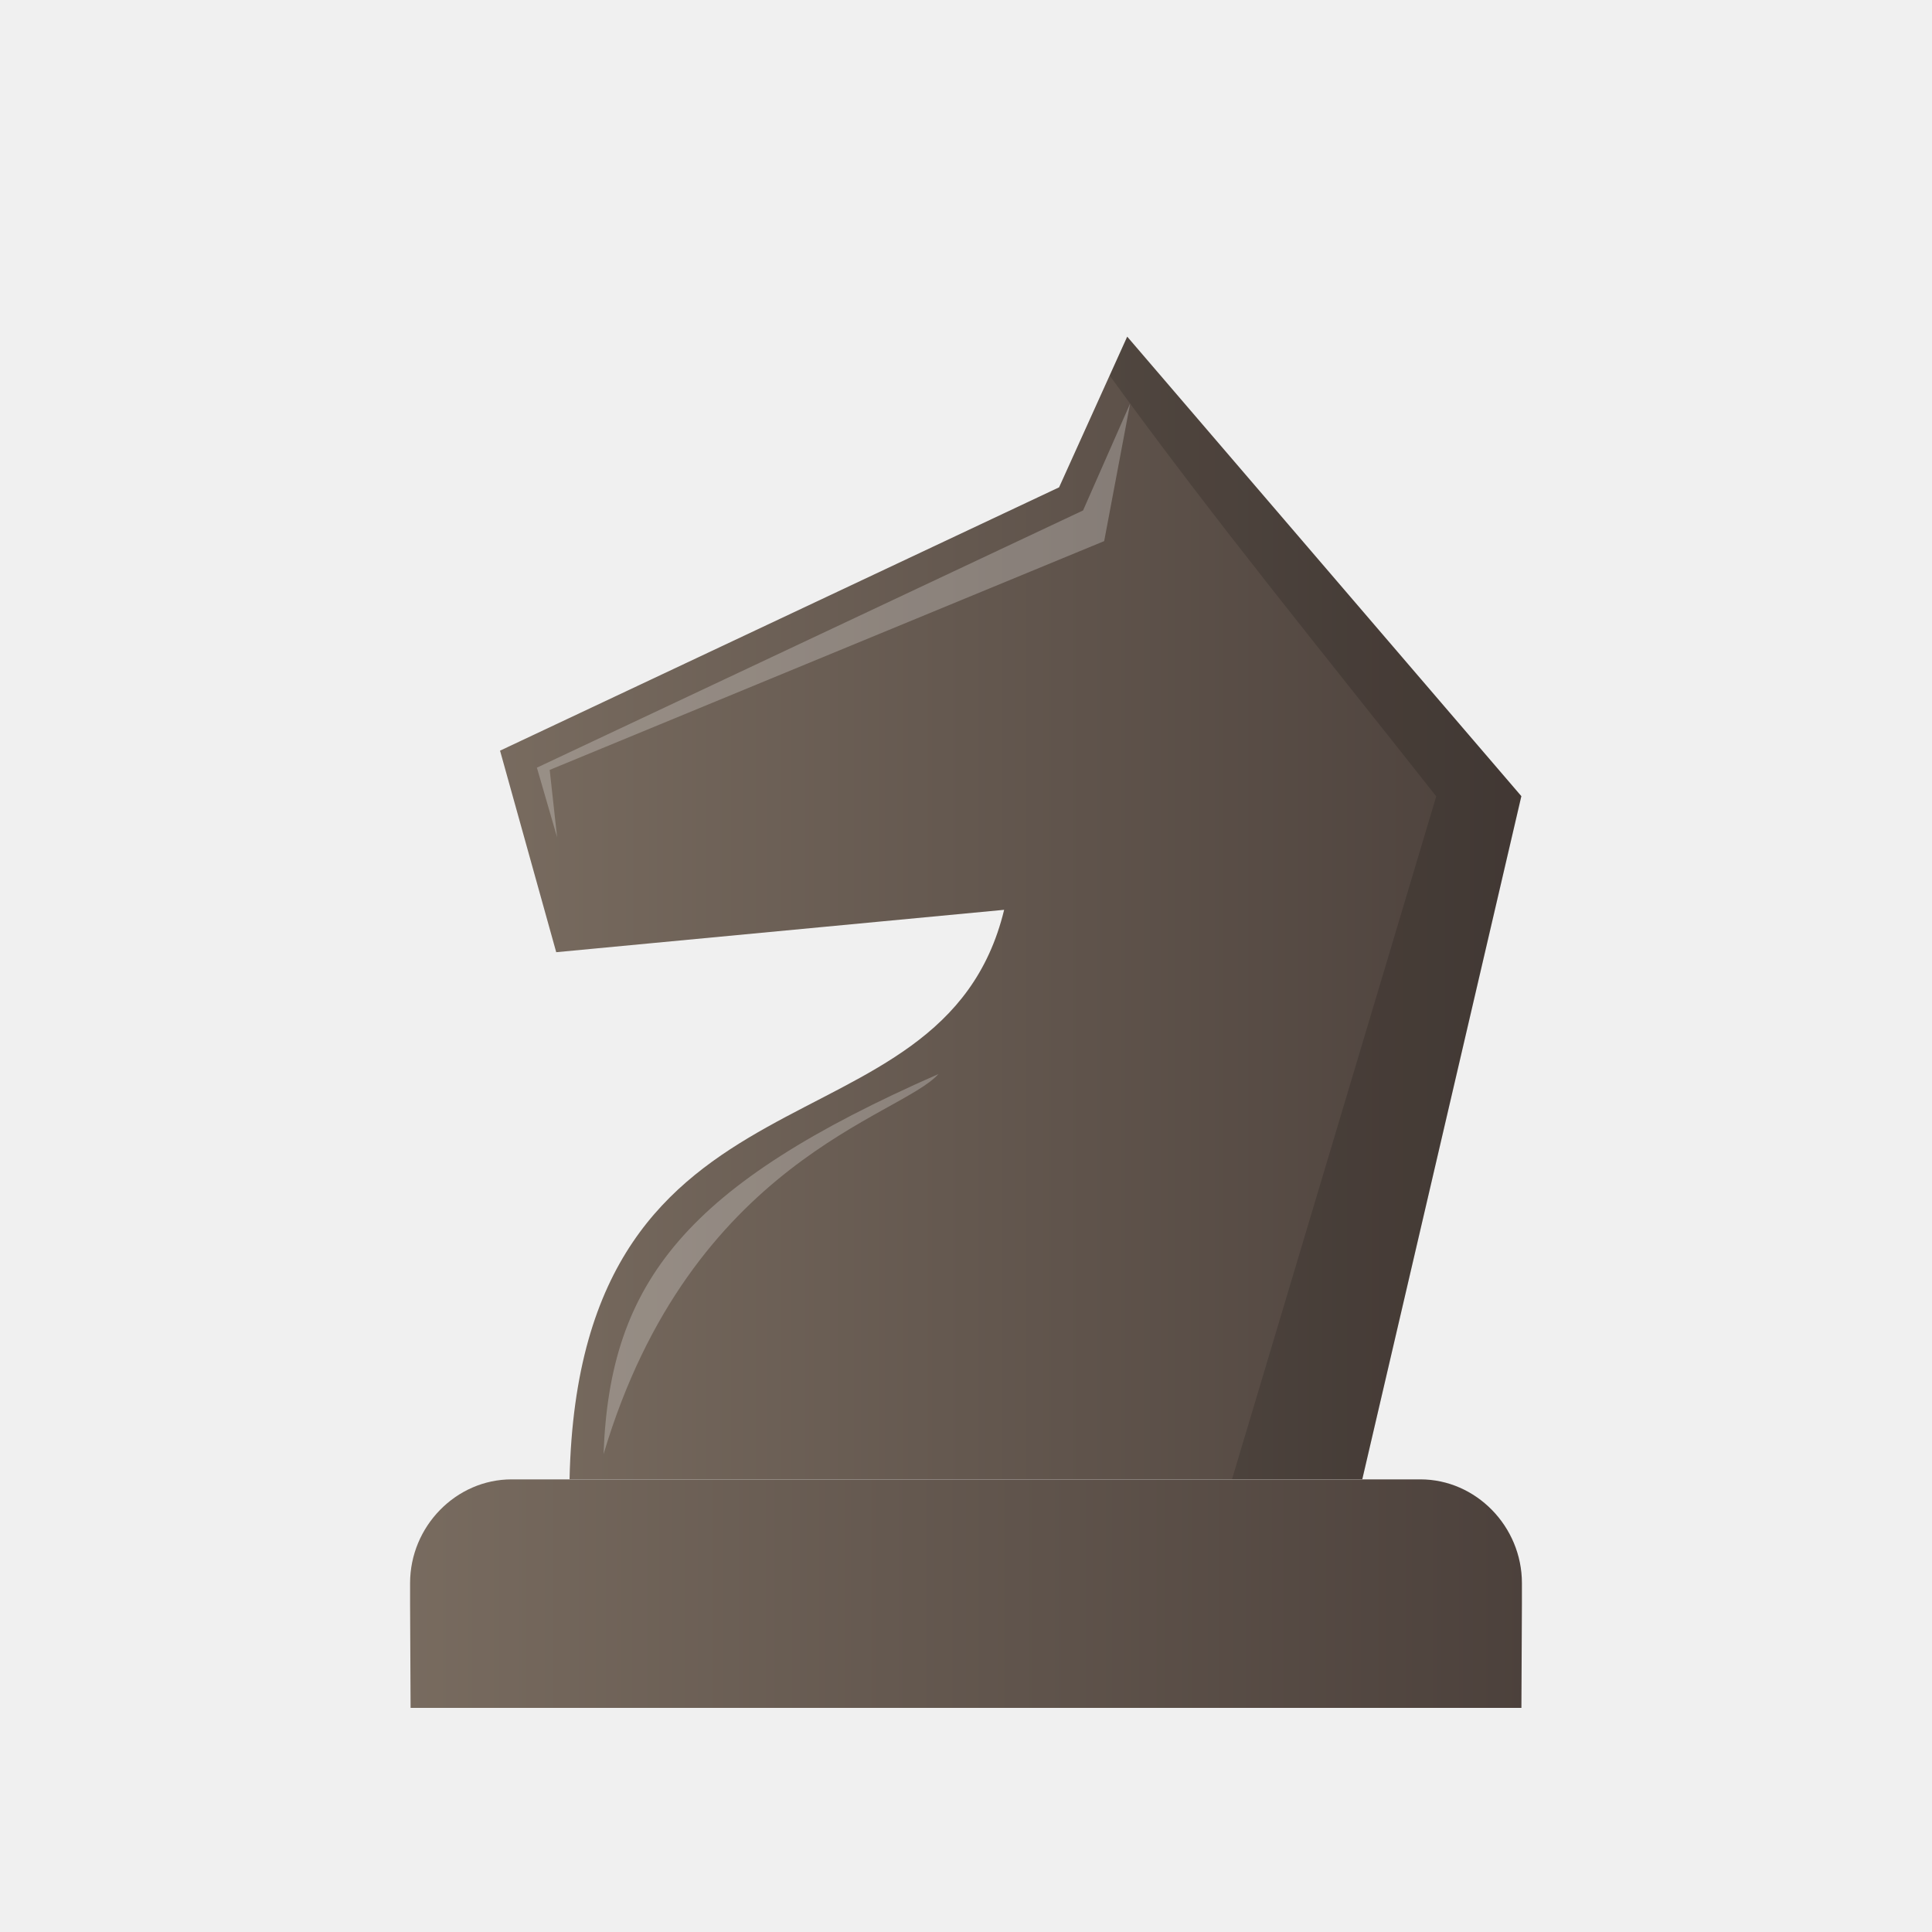
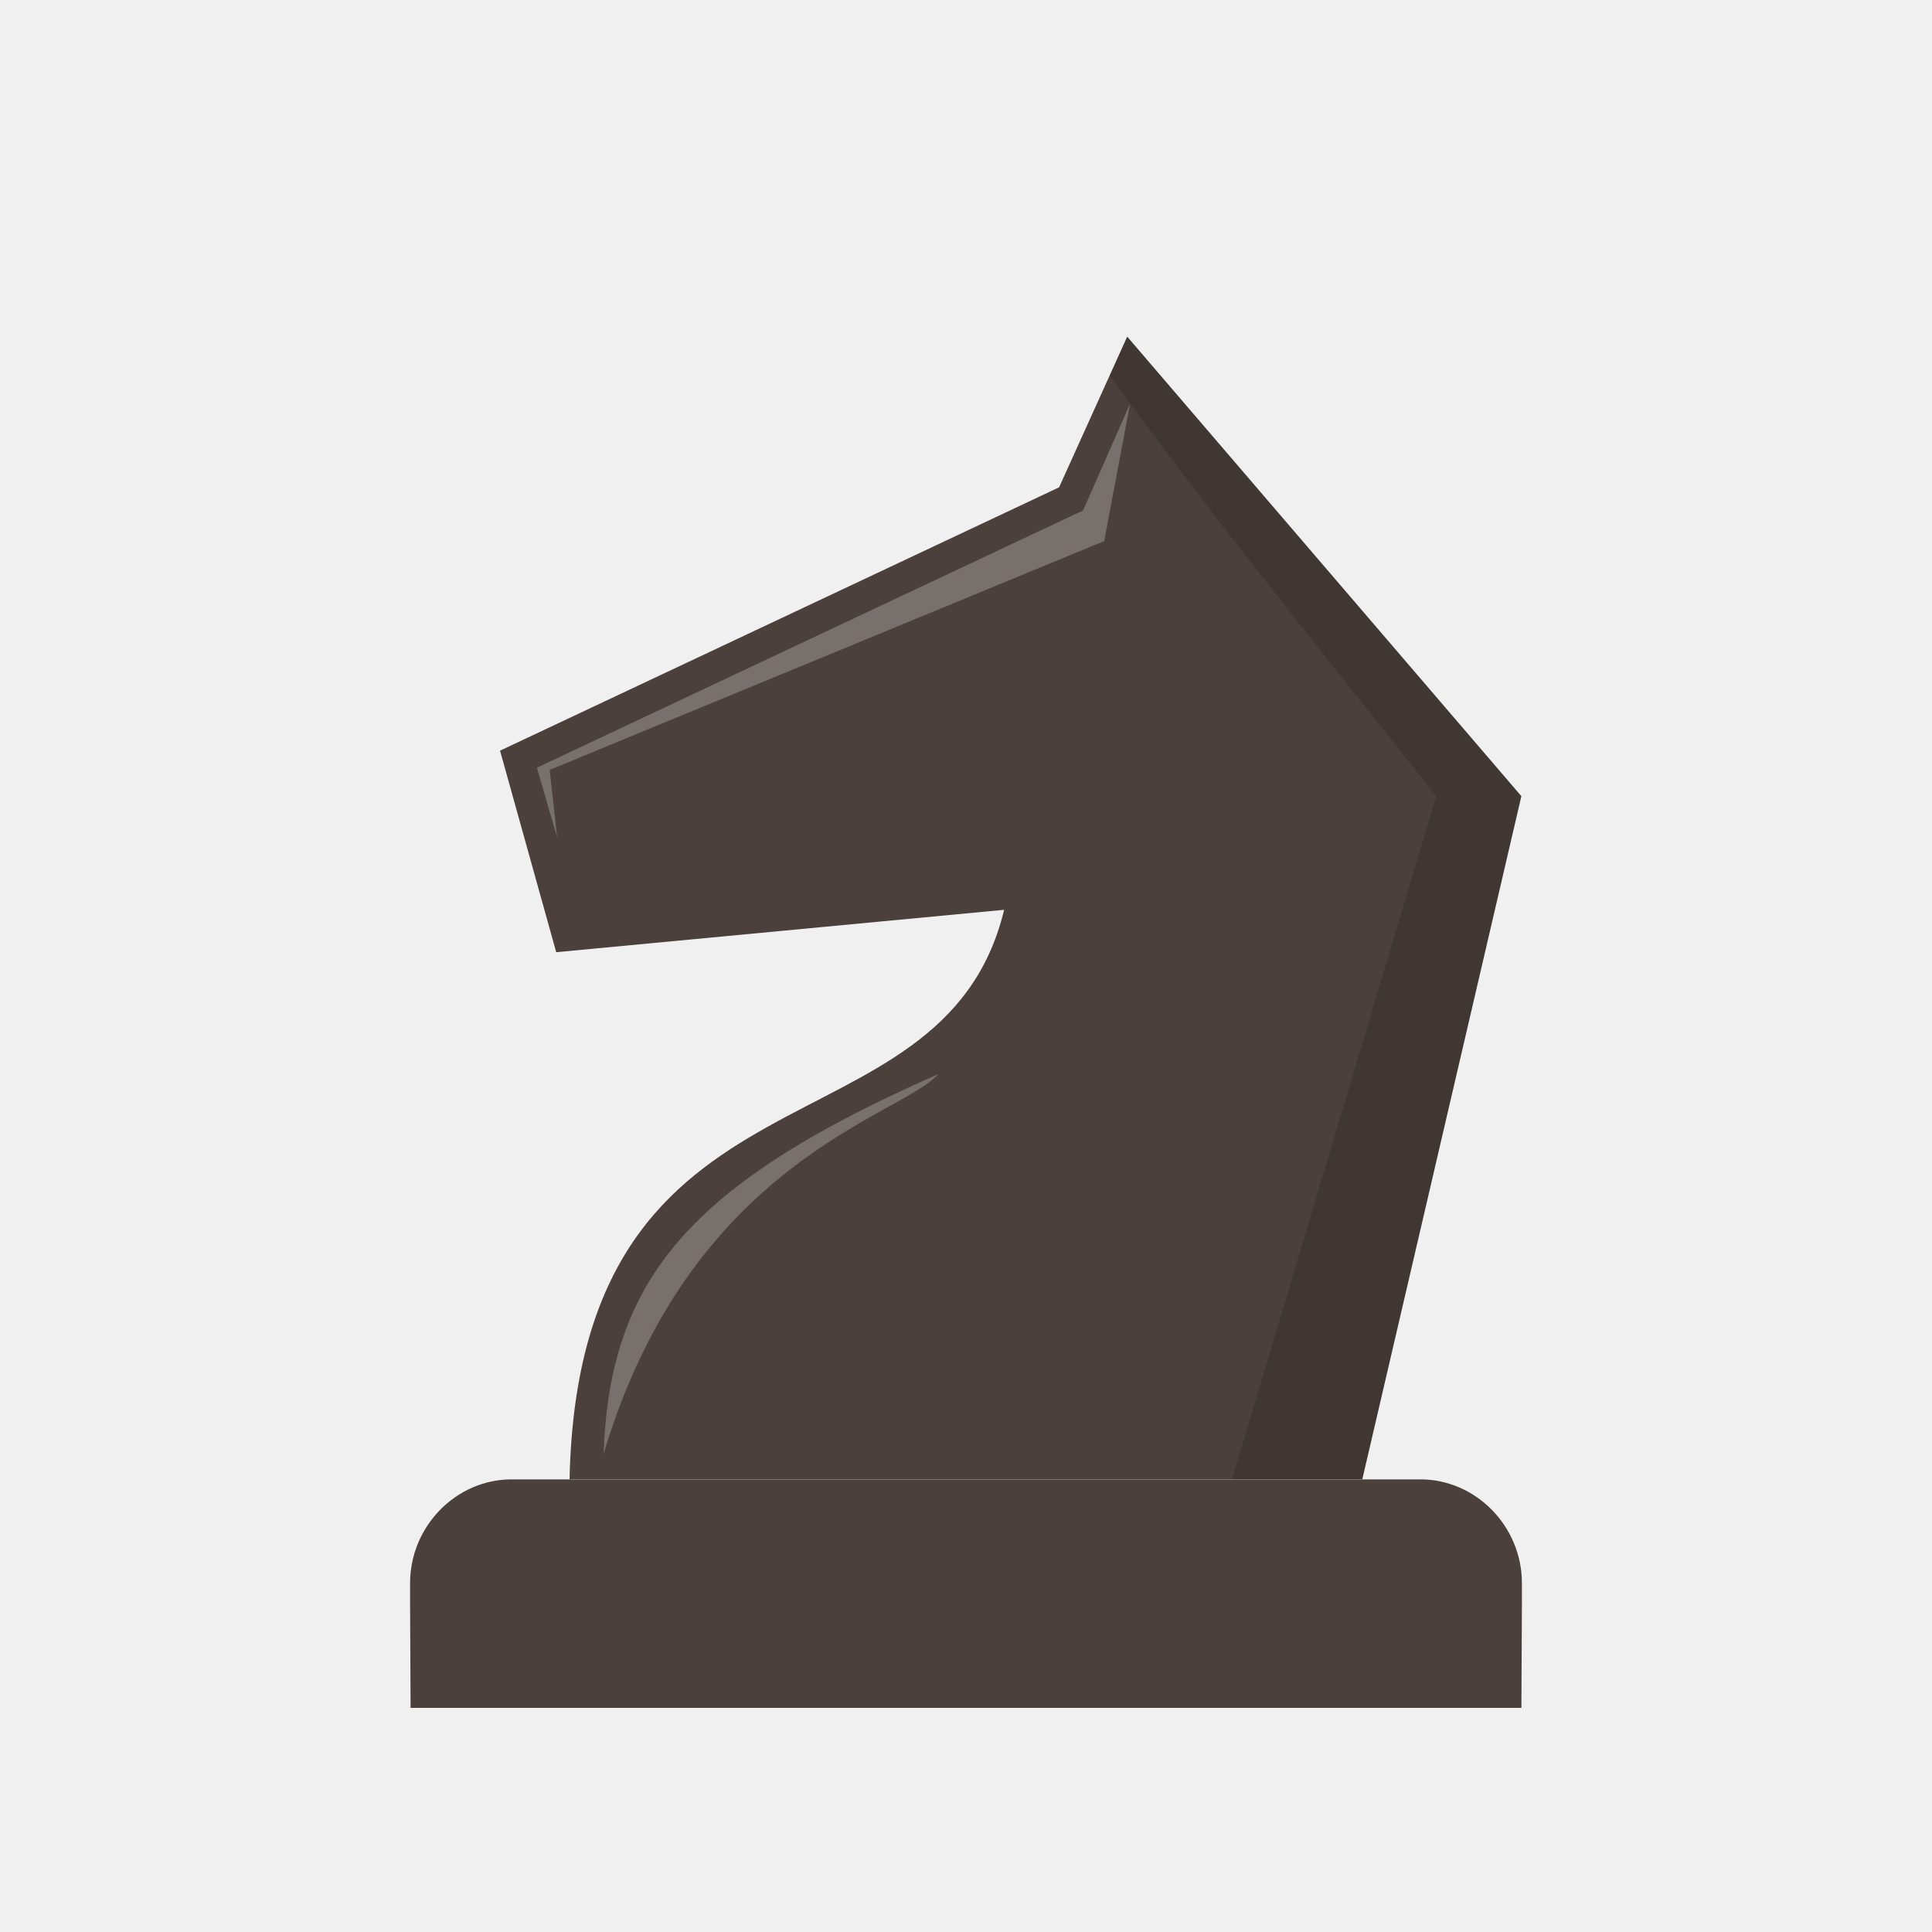
- <svg xmlns="http://www.w3.org/2000/svg" xmlns:xlink="http://www.w3.org/1999/xlink" width="50mm" height="50mm" fill-rule="evenodd" clip-rule="evenodd" image-rendering="optimizeQuality" shape-rendering="geometricPrecision" text-rendering="geometricPrecision" viewBox="0 0 50 50">
-   <defs>
-     <linearGradient xlink:href="#a" id="b" x1="3295.1" x2="3321.5" y1="-411.88" y2="-411.88" gradientTransform="matrix(1.0621 0 0 1.0589 -3487.5 459.63)" gradientUnits="userSpaceOnUse" />
-     <linearGradient id="a">
-       <stop offset="0" stop-color="#796c60" />
-       <stop offset="1" stop-color="#4b403b" />
-     </linearGradient>
-     <linearGradient xlink:href="#a" id="c" x1="-177.63" x2="-151.24" y1="156.68" y2="156.68" gradientTransform="matrix(1.1509 0 0 1.1499 214.24 -138.92)" gradientUnits="userSpaceOnUse" />
-   </defs>
-   <path fill="url(#b)" d="m25.987 23.546-11.592 1.097-1.454-5.216 14.468-6.815 1.763-3.9 10.2 11.892-4.116 17.678H14.74c.245-11.292 9.64-8.1 11.247-14.736z" class="st28" />
+ <svg xmlns="http://www.w3.org/2000/svg" width="50mm" height="50mm" fill-rule="evenodd" clip-rule="evenodd" image-rendering="optimizeQuality" shape-rendering="geometricPrecision" text-rendering="geometricPrecision" viewBox="0 0 50 50">
+   <path fill="#4b403b" d="m25.987 23.546-11.592 1.097-1.454-5.216 14.468-6.815 1.763-3.9 10.2 11.892-4.116 17.678H14.74c.245-11.292 9.64-8.1 11.247-14.736z" class="st28" />
  <path d="m29.173 8.72-.879 1.945.426-.943c2.692 3.722 5.608 7.279 8.45 10.888l-5.285 17.671h3.372l4.117-17.671z" opacity=".15" />
-   <path fill="url(#c)" d="M13.24 38.286c-1.437 0-2.627 1.216-2.627 2.685v.545l.013 2.684h28.748l.013-2.684v-.545c0-1.468-1.19-2.685-2.627-2.685H25z" />
+   <path fill="#4b403b" d="M13.24 38.286c-1.437 0-2.627 1.216-2.627 2.685v.545l.013 2.684h28.748l.013-2.684v-.545c0-1.468-1.19-2.685-2.627-2.685H25z" />
  <path fill="#fff" d="M15.62 37.633c.159-4.472 2.145-6.971 8.667-9.837-.987 1.107-6.405 2.237-8.667 9.837M14.418 21.67l-.523-1.803L28.03 13.21l1.217-2.764-.671 3.558-14.35 5.921z" opacity=".25" />
</svg>
